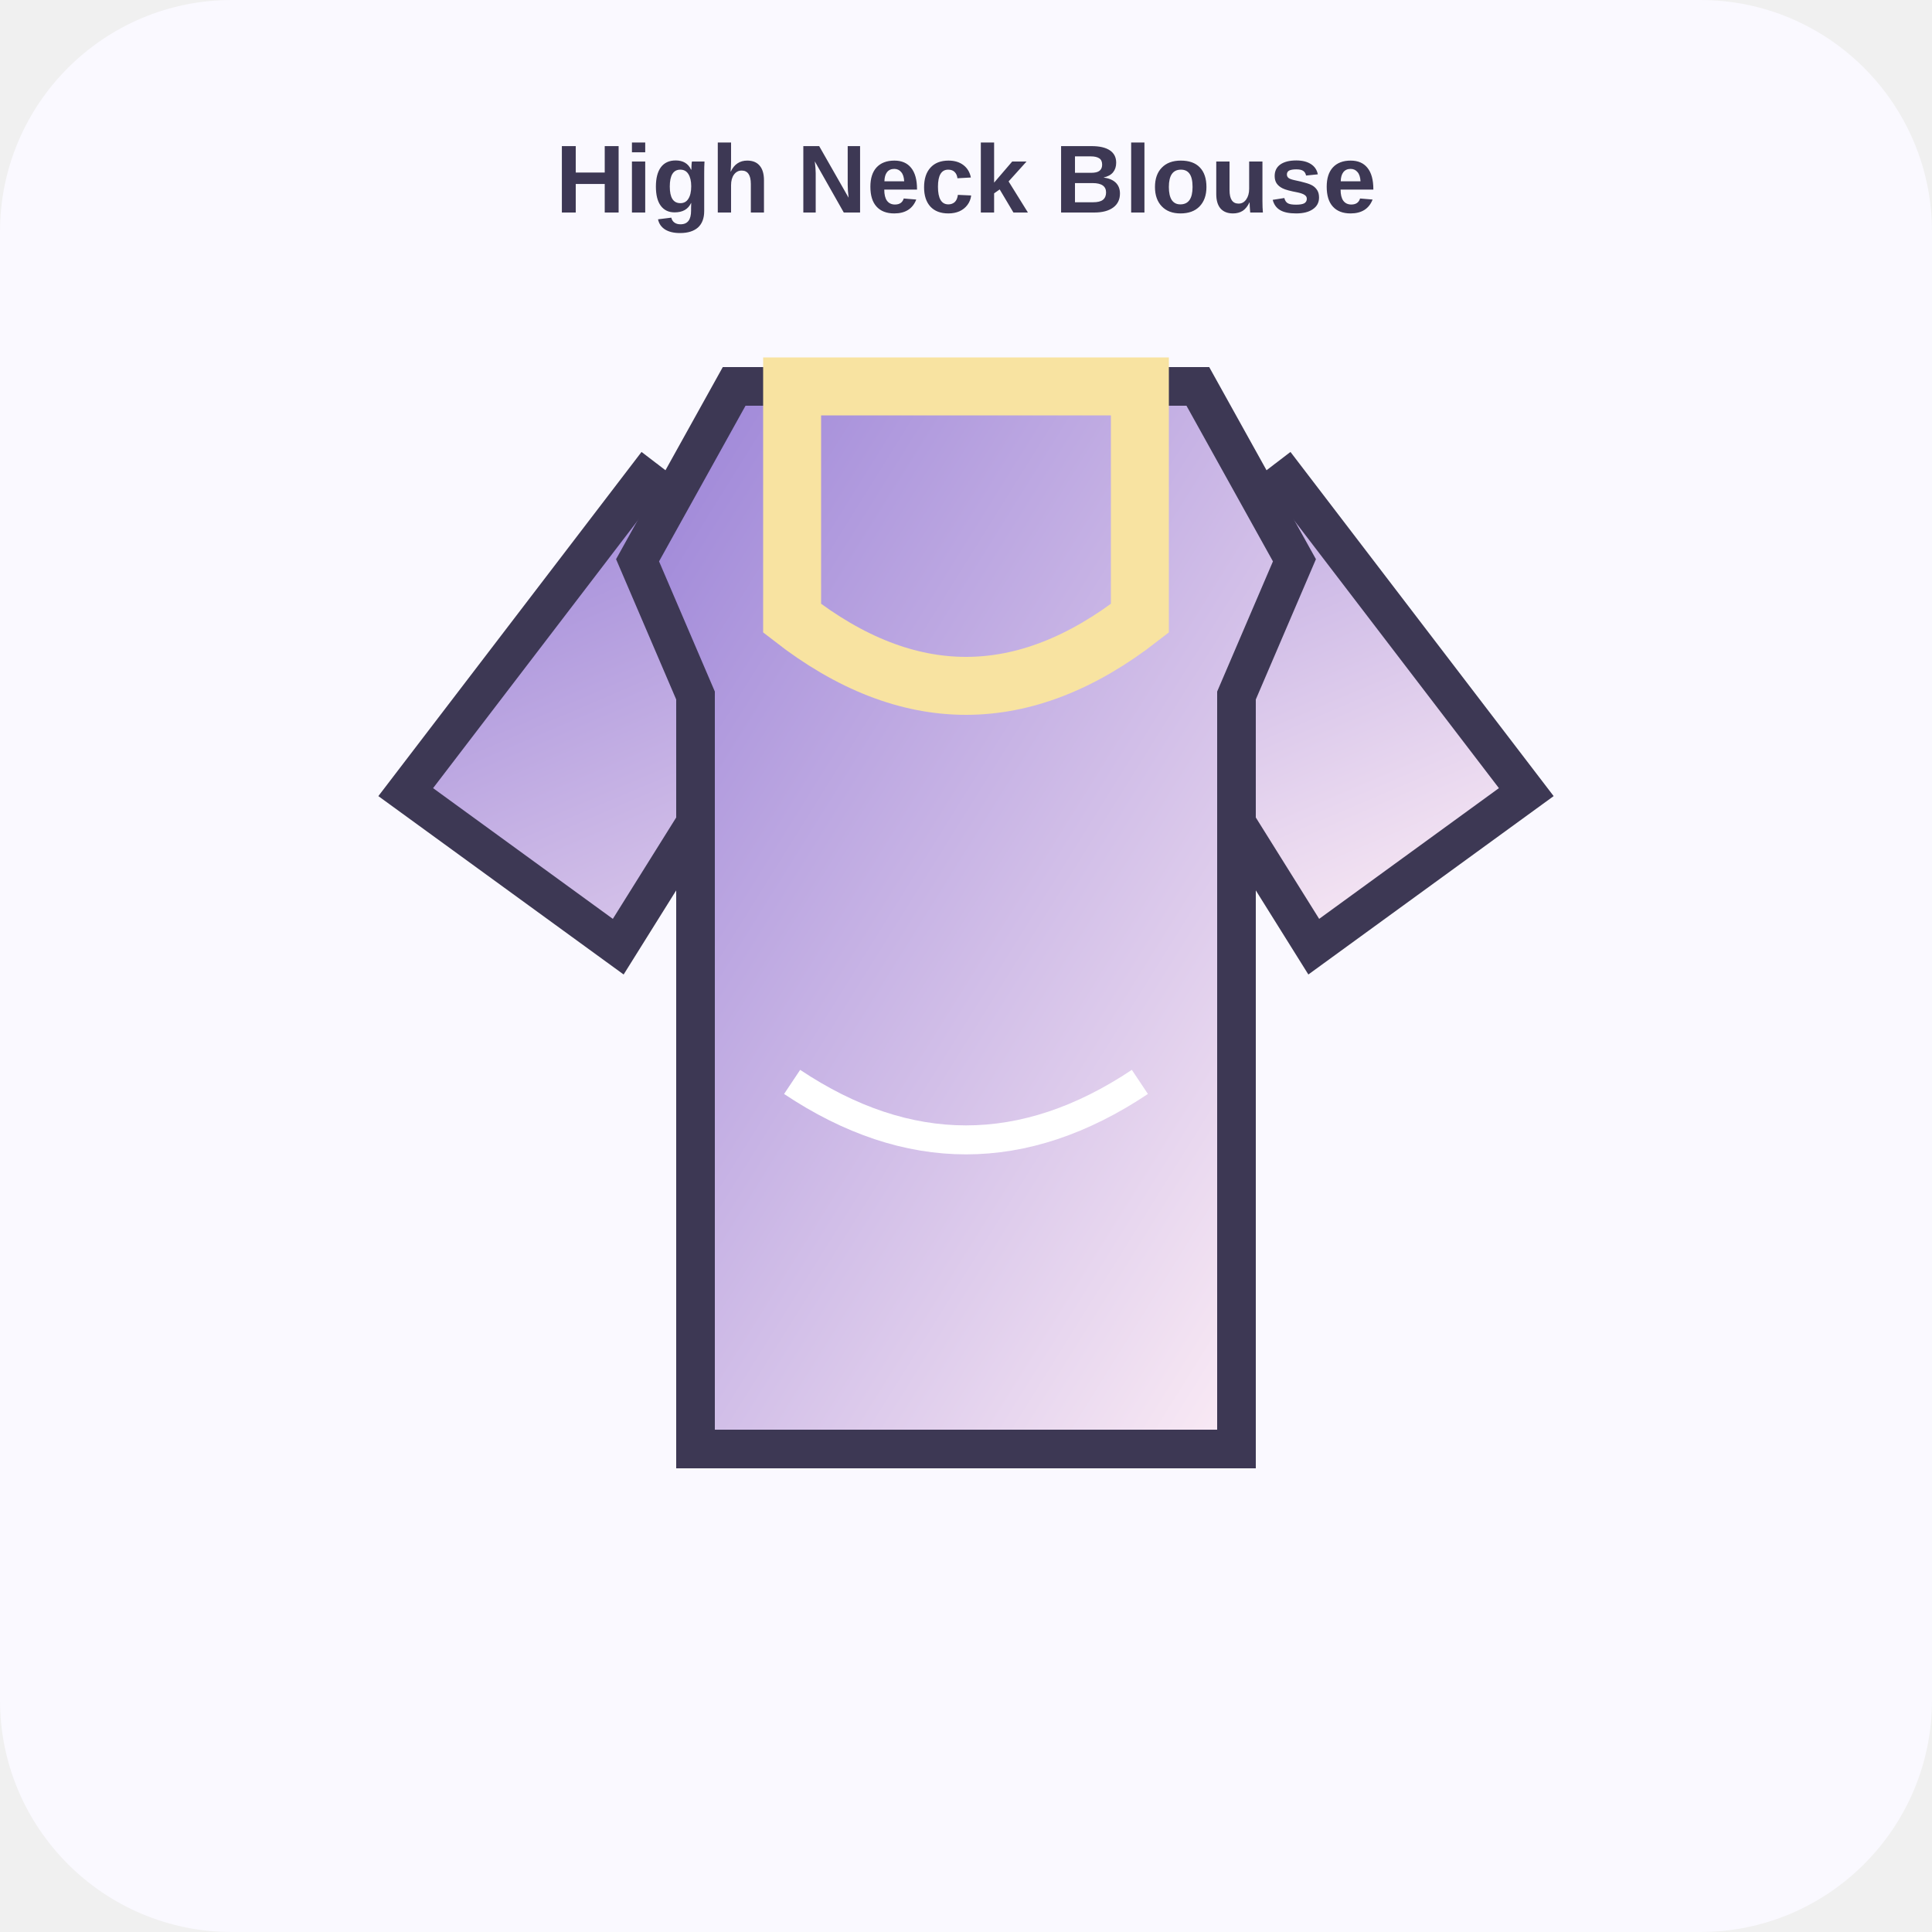
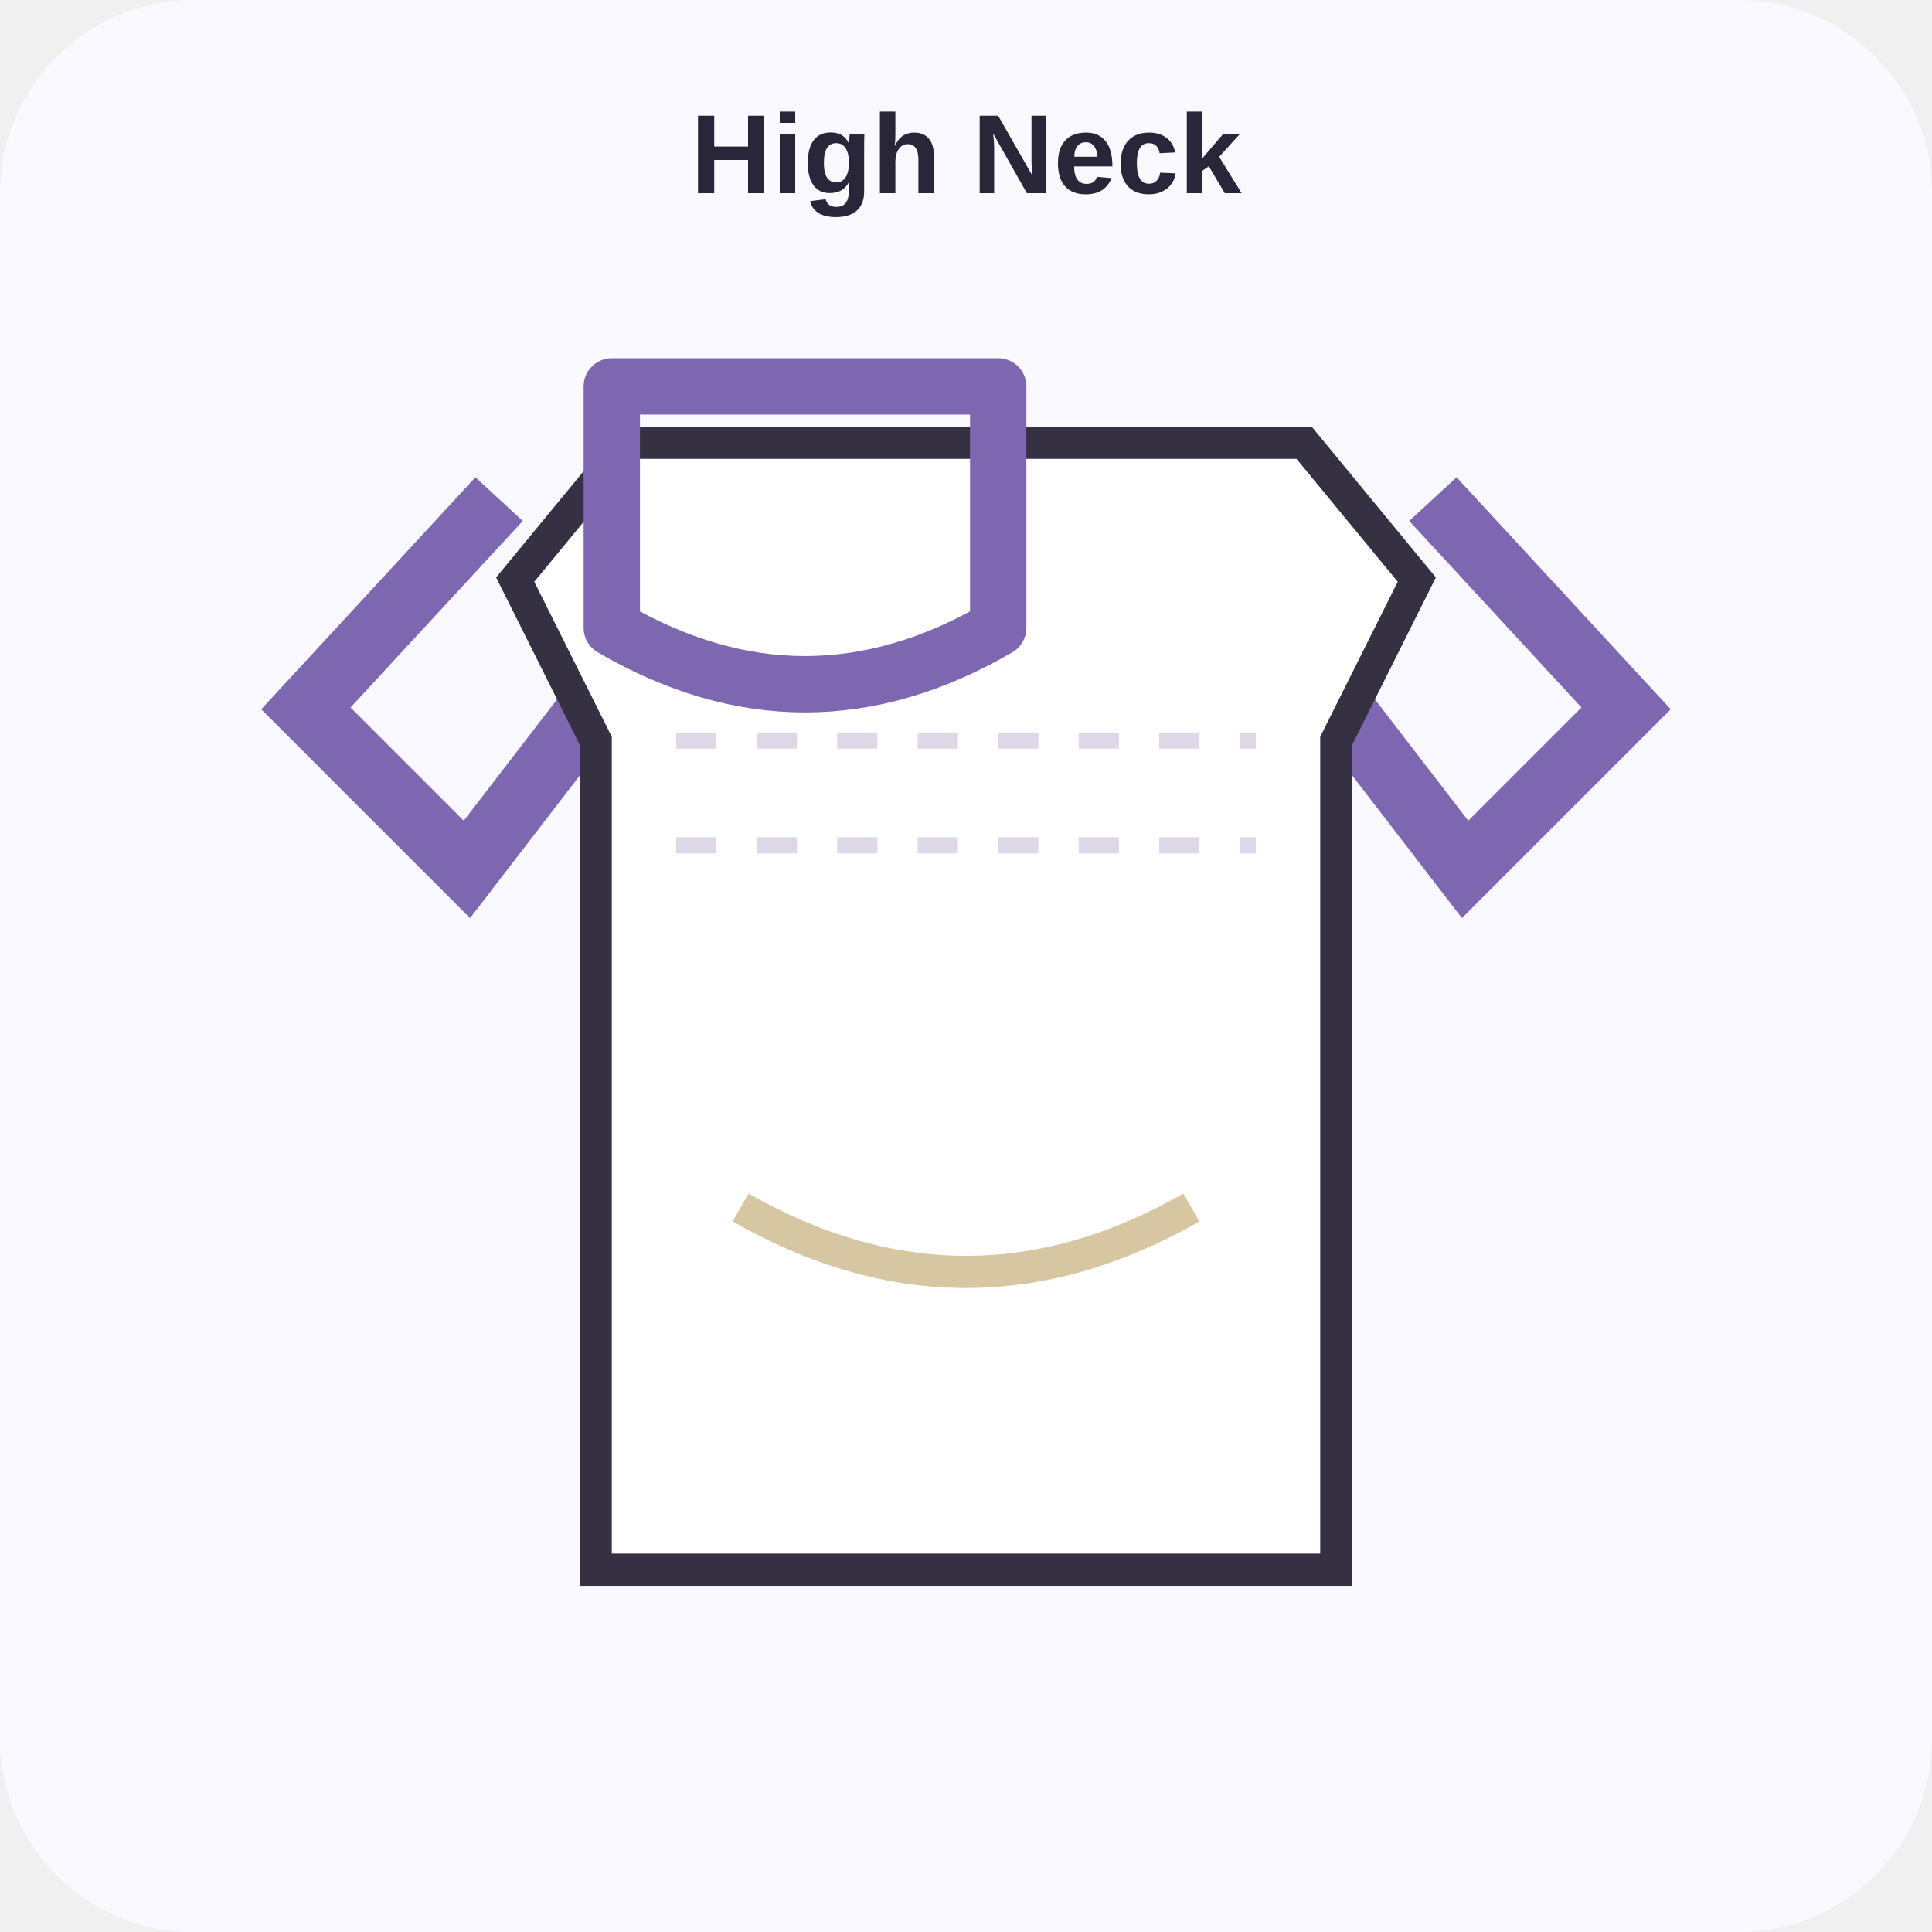
- <svg xmlns="http://www.w3.org/2000/svg" viewBox="0 0 200 200">
-   <defs>
-     <linearGradient id="g10" x1="0" y1="0" x2="1" y2="1">
-       <stop stop-color="#9a82d7" />
-       <stop offset="1" stop-color="#fff0f6" />
-     </linearGradient>
-   </defs>
-   <rect width="200" height="200" rx="24" fill="#faf9ff" />
-   <text x="100" y="22" text-anchor="middle" font-family="Arial" font-size="10" font-weight="700" fill="#3d3854">High Neck Blouse</text>
-   <path d="M68 48L42 82L64 98L84 66M132 48L158 82L136 98L116 66" fill="url(#g10)" stroke="#3d3854" stroke-width="4" />
-   <path d="M76 40H124L134 58L128 72V150H72V72L66 58Z" fill="url(#g10)" stroke="#3d3854" stroke-width="4" />
-   <path d="M82 40 H118 V64 Q100 78 82 64 Z" fill="none" stroke="#f8e3a1" stroke-width="6" />
-   <path d="M82 112Q100 124 118 112" fill="none" stroke="#fff" stroke-width="3" />
+ <svg xmlns="http://www.w3.org/2000/svg" viewBox="0 0 240 240">
+   <rect width="240" height="240" rx="24" fill="#faf9ff" />
+   <text x="120" y="24" text-anchor="middle" font-family="Arial" font-size="14" font-weight="700" fill="#29263a">High Neck</text>
+   <path d="M62 62 L38 88 L58 108 L78 82 M178 62 L202 88 L182 108 L162 82" fill="none" stroke="#7d67b1" stroke-width="8" />
+   <path d="M78 55 H162 L176 72 L166 92 V195 H74 V92 L64 72 Z" fill="white" stroke="#353142" stroke-width="4" />
+   <path d="M84 92 H156 M84 105 H156" stroke="#ddd7e8" stroke-width="2" stroke-dasharray="5 5" />
+   <g fill="none" stroke="#7d67b1" stroke-width="7" stroke-linecap="round" stroke-linejoin="round">
+     <path d="M76 48 H124 V78 Q100 92 76 78 Z" />
+   </g>
+   <path d="M92 150 Q120 166 148 150" fill="none" stroke="#d7c6a2" stroke-width="4" />
</svg>
